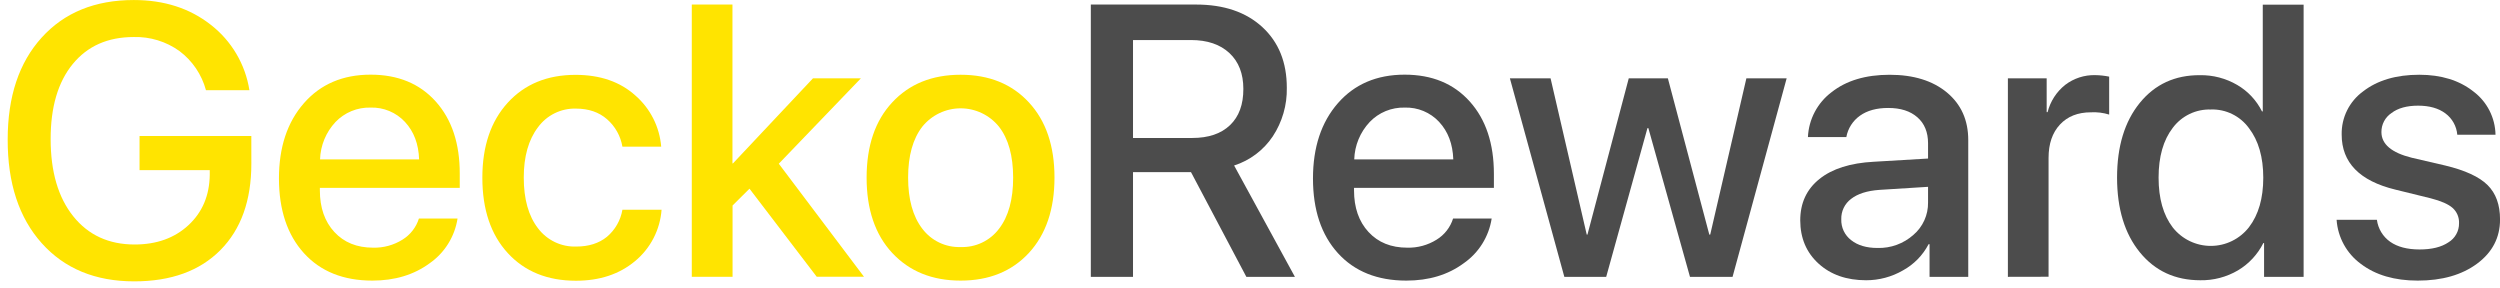
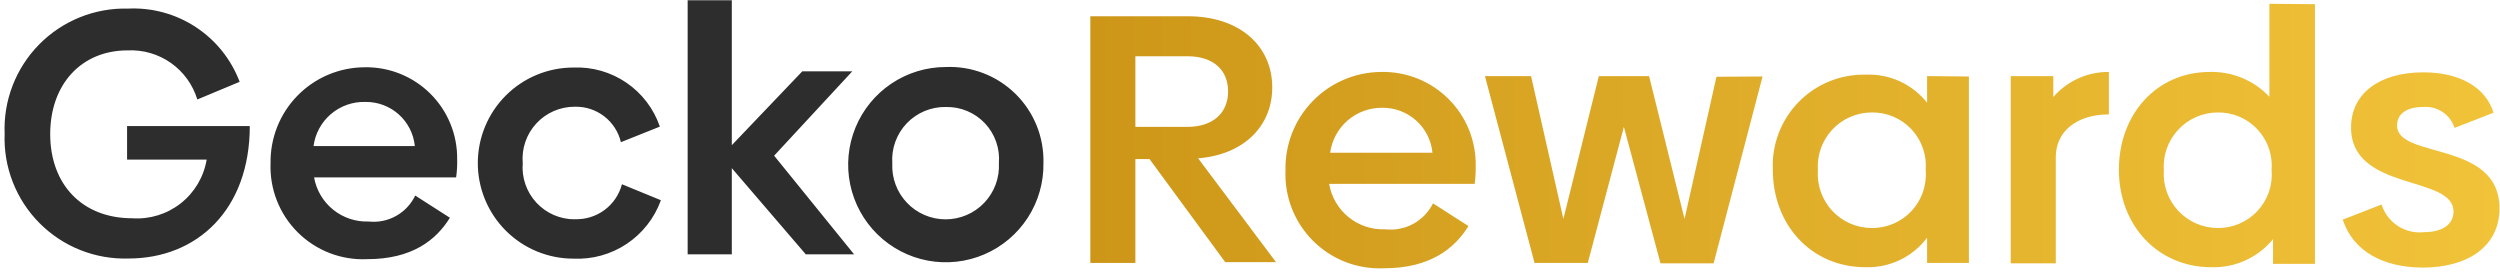
- <svg xmlns="http://www.w3.org/2000/svg" width="200" height="23" viewBox="0 0 200 23" fill="none">
-   <path d="M20.108 13.091C20.108 16.039 19.282 18.346 17.63 20.01C15.977 21.675 13.681 22.508 10.741 22.509C7.628 22.509 5.16 21.491 3.337 19.453C1.514 17.416 0.607 14.65 0.615 11.157C0.615 7.726 1.521 5.009 3.333 3.007C5.144 1.005 7.601 0.003 10.705 0.002C13.127 0.002 15.178 0.661 16.859 1.98C18.52 3.266 19.627 5.14 19.953 7.218H16.478C16.139 5.962 15.389 4.856 14.348 4.078C13.287 3.318 12.007 2.927 10.703 2.962C8.624 2.962 6.995 3.684 5.815 5.128C4.636 6.572 4.048 8.575 4.052 11.136C4.052 13.741 4.655 15.797 5.86 17.302C7.065 18.807 8.702 19.56 10.771 19.56C12.528 19.56 13.964 19.044 15.077 18.013C16.19 16.981 16.757 15.64 16.78 13.99V13.612H11.163V10.88H20.106L20.108 13.091Z" fill="#FFE400" />
-   <path d="M33.513 17.483H36.603C36.492 18.2 36.237 18.886 35.853 19.501C35.47 20.115 34.967 20.646 34.373 21.06C33.116 21.985 31.587 22.448 29.789 22.448C27.468 22.448 25.643 21.716 24.314 20.252C22.985 18.787 22.319 16.795 22.316 14.276C22.316 11.781 22.982 9.774 24.314 8.253C25.645 6.732 27.425 5.972 29.652 5.973C31.841 5.973 33.578 6.69 34.863 8.125C36.148 9.559 36.787 11.488 36.78 13.911V15.029H25.589V15.225C25.589 16.613 25.976 17.725 26.75 18.561C27.524 19.398 28.558 19.815 29.853 19.814C30.679 19.834 31.493 19.612 32.195 19.174C32.823 18.788 33.291 18.188 33.513 17.483V17.483ZM32.397 9.753C32.046 9.376 31.619 9.078 31.143 8.881C30.668 8.683 30.156 8.59 29.642 8.607C29.12 8.593 28.601 8.688 28.119 8.887C27.636 9.086 27.2 9.384 26.839 9.762C26.078 10.573 25.639 11.636 25.604 12.75H33.528C33.488 11.519 33.111 10.52 32.397 9.753Z" fill="#FFE400" />
-   <path d="M52.896 11.732H49.793C49.649 10.882 49.215 10.108 48.567 9.542C47.919 8.973 47.088 8.688 46.073 8.688C45.484 8.672 44.901 8.8 44.372 9.06C43.843 9.32 43.386 9.705 43.038 10.182C42.28 11.178 41.901 12.519 41.901 14.205C41.901 15.925 42.28 17.277 43.038 18.26C43.394 18.733 43.859 19.113 44.392 19.368C44.925 19.623 45.512 19.745 46.103 19.724C47.097 19.724 47.913 19.465 48.552 18.947C49.208 18.395 49.648 17.628 49.793 16.781H52.926C52.866 17.576 52.647 18.35 52.281 19.057C51.915 19.764 51.41 20.39 50.796 20.896C49.547 21.938 47.972 22.458 46.073 22.458C43.794 22.458 41.977 21.721 40.621 20.245C39.266 18.77 38.588 16.76 38.588 14.216C38.588 11.699 39.266 9.698 40.621 8.214C41.977 6.73 43.785 5.988 46.043 5.988C48.011 5.988 49.607 6.54 50.832 7.642C52.026 8.683 52.767 10.151 52.896 11.732V11.732Z" fill="#FFE400" />
-   <path d="M58.635 13.074L65.036 6.268H68.869L62.304 13.097L69.118 22.138H65.336L59.959 15.095L58.605 16.44V22.145H55.343V0.364H58.597V13.074H58.635Z" fill="#FFE400" />
-   <path d="M82.31 20.236C80.942 21.711 79.122 22.448 76.85 22.448C74.579 22.448 72.755 21.711 71.378 20.236C70.01 18.764 69.328 16.754 69.329 14.207C69.331 11.66 70.013 9.655 71.378 8.191C72.743 6.718 74.566 5.981 76.844 5.98C79.123 5.978 80.945 6.715 82.31 8.191C83.677 9.666 84.36 11.672 84.359 14.207C84.358 16.743 83.675 18.753 82.31 20.236ZM76.85 19.763C77.442 19.785 78.031 19.663 78.566 19.408C79.101 19.153 79.567 18.773 79.923 18.299C80.677 17.321 81.053 15.957 81.052 14.207C81.05 12.457 80.671 11.098 79.915 10.131C79.545 9.673 79.078 9.305 78.548 9.051C78.018 8.798 77.438 8.666 76.85 8.666C76.263 8.666 75.683 8.798 75.153 9.051C74.623 9.305 74.156 9.673 73.786 10.131C73.028 11.108 72.649 12.467 72.649 14.207C72.649 15.947 73.028 17.311 73.786 18.299C74.142 18.771 74.606 19.151 75.14 19.406C75.673 19.661 76.26 19.783 76.85 19.763Z" fill="#FFE400" />
-   <path d="M90.641 13.77V22.147H87.266V0.364H95.686C97.914 0.364 99.682 0.966 100.988 2.168C102.294 3.37 102.946 4.988 102.945 7.021C102.974 8.401 102.582 9.757 101.823 10.908C101.085 12.014 99.994 12.836 98.729 13.24L103.592 22.147H99.708L95.279 13.77H90.641ZM90.641 3.203V11.038H95.377C96.68 11.038 97.689 10.696 98.403 10.011C99.117 9.327 99.472 8.361 99.468 7.113C99.468 5.894 99.096 4.937 98.354 4.245C97.611 3.552 96.587 3.204 95.281 3.203H90.641Z" fill="#4C4C4C" />
-   <path d="M116.246 17.483H119.333C119.222 18.2 118.966 18.887 118.582 19.502C118.197 20.117 117.692 20.647 117.097 21.06C115.845 21.985 114.316 22.448 112.508 22.448C110.189 22.448 108.364 21.716 107.033 20.252C105.703 18.787 105.038 16.795 105.038 14.276C105.038 11.781 105.703 9.774 107.033 8.253C108.364 6.732 110.144 5.972 112.374 5.973C114.563 5.973 116.3 6.69 117.585 8.125C118.87 9.559 119.512 11.488 119.512 13.911V15.029H108.322V15.225C108.322 16.613 108.709 17.725 109.482 18.561C110.256 19.398 111.29 19.815 112.585 19.814C113.411 19.834 114.226 19.612 114.927 19.174C115.556 18.789 116.025 18.188 116.246 17.483V17.483ZM115.132 9.753C114.781 9.376 114.353 9.078 113.878 8.881C113.403 8.683 112.891 8.59 112.376 8.607C111.855 8.593 111.336 8.688 110.853 8.887C110.37 9.086 109.935 9.384 109.574 9.762C108.812 10.573 108.373 11.636 108.339 12.75H116.263C116.221 11.519 115.844 10.52 115.13 9.753H115.132Z" fill="#4C4C4C" />
-   <path d="M142.932 6.268L138.605 22.147H135.198L131.87 10.252H131.795L128.496 22.147H125.147L120.792 6.268H124.046L126.938 18.766H126.997L130.3 6.268H133.43L136.744 18.766H136.818L139.71 6.268H142.932Z" fill="#4C4C4C" />
-   <path d="M149.289 22.42C147.727 22.42 146.46 21.977 145.486 21.09C144.512 20.204 144.023 19.051 144.019 17.633C144.019 16.245 144.53 15.141 145.554 14.32C146.577 13.499 148.028 13.039 149.907 12.94L154.244 12.683V11.46C154.244 10.575 153.96 9.883 153.392 9.384C152.825 8.884 152.044 8.635 151.05 8.637C150.126 8.637 149.375 8.843 148.797 9.256C148.225 9.66 147.833 10.273 147.707 10.963H144.634C144.666 10.261 144.853 9.575 145.181 8.954C145.509 8.333 145.97 7.792 146.531 7.371C147.707 6.445 149.253 5.982 151.169 5.982C153.086 5.982 154.615 6.455 155.756 7.401C156.892 8.346 157.46 9.614 157.46 11.204V22.149H154.364V19.537H154.287C153.824 20.424 153.109 21.154 152.232 21.634C151.337 22.151 150.322 22.422 149.289 22.42V22.42ZM150.194 19.837C151.254 19.868 152.285 19.493 153.077 18.787C153.45 18.468 153.747 18.071 153.949 17.623C154.151 17.176 154.252 16.689 154.244 16.198V14.946L150.343 15.191C149.369 15.261 148.619 15.5 148.092 15.908C147.838 16.097 147.634 16.344 147.496 16.629C147.358 16.914 147.292 17.229 147.302 17.545C147.292 17.866 147.358 18.185 147.495 18.475C147.633 18.765 147.837 19.017 148.092 19.212C148.619 19.629 149.32 19.837 150.194 19.837Z" fill="#4C4C4C" />
-   <path d="M160.631 22.147V6.268H163.733V8.97H163.808C164.025 8.111 164.518 7.347 165.209 6.795C165.9 6.266 166.75 5.988 167.62 6.01C167.994 6.016 168.367 6.057 168.733 6.131V9.166C168.261 9.019 167.767 8.958 167.273 8.985C166.229 8.985 165.404 9.311 164.796 9.964C164.188 10.617 163.885 11.506 163.885 12.63V22.14L160.631 22.147Z" fill="#4C4C4C" />
-   <path d="M176.024 22.42C174.014 22.42 172.402 21.675 171.188 20.185C169.974 18.696 169.367 16.704 169.365 14.209C169.365 11.715 169.971 9.723 171.182 8.233C172.393 6.744 173.996 6.004 175.992 6.014C177.038 5.997 178.069 6.266 178.973 6.793C179.828 7.29 180.518 8.027 180.96 8.912H181.022V0.375H184.289V22.147H181.126V19.445H181.067C180.613 20.351 179.91 21.108 179.042 21.626C178.128 22.164 177.084 22.439 176.024 22.42V22.42ZM176.876 8.761C176.286 8.74 175.699 8.862 175.166 9.119C174.634 9.375 174.171 9.756 173.818 10.231C173.064 11.213 172.687 12.539 172.687 14.209C172.687 15.88 173.064 17.208 173.818 18.194C174.182 18.656 174.646 19.029 175.175 19.285C175.704 19.541 176.284 19.674 176.871 19.672C177.458 19.671 178.038 19.536 178.565 19.277C179.093 19.018 179.555 18.643 179.917 18.179C180.681 17.183 181.062 15.863 181.062 14.218C181.062 12.573 180.681 11.251 179.917 10.252C179.57 9.775 179.113 9.389 178.584 9.129C178.055 8.868 177.471 8.741 176.882 8.758L176.876 8.761Z" fill="#4C4C4C" />
-   <path d="M187.334 10.765C187.321 10.093 187.47 9.427 187.769 8.826C188.068 8.224 188.508 7.704 189.051 7.309C190.196 6.423 191.693 5.98 193.54 5.98C195.297 5.98 196.74 6.425 197.869 7.316C198.408 7.719 198.848 8.241 199.156 8.842C199.463 9.442 199.629 10.105 199.641 10.78H196.583C196.555 10.444 196.456 10.117 196.292 9.823C196.128 9.528 195.904 9.273 195.633 9.072C195.082 8.66 194.355 8.453 193.45 8.453C192.546 8.453 191.836 8.65 191.321 9.042C191.07 9.209 190.865 9.435 190.724 9.701C190.583 9.968 190.511 10.265 190.514 10.566C190.514 11.532 191.322 12.217 192.939 12.619L195.605 13.238C197.202 13.621 198.335 14.142 199.002 14.801C199.669 15.459 200.003 16.378 200.003 17.556C200.003 19.004 199.393 20.182 198.173 21.088C196.954 21.994 195.369 22.448 193.418 22.448C191.561 22.448 190.048 22.004 188.878 21.118C188.315 20.708 187.849 20.179 187.512 19.569C187.175 18.959 186.976 18.282 186.928 17.586H190.152C190.198 17.937 190.317 18.274 190.5 18.577C190.683 18.88 190.927 19.141 191.217 19.344C191.799 19.751 192.579 19.956 193.559 19.957C194.538 19.958 195.309 19.769 195.872 19.389C196.135 19.231 196.353 19.006 196.502 18.737C196.652 18.468 196.728 18.165 196.723 17.857C196.733 17.628 196.692 17.4 196.604 17.189C196.515 16.977 196.38 16.789 196.21 16.636C195.869 16.333 195.286 16.077 194.464 15.866L191.632 15.17C188.765 14.473 187.333 13.004 187.334 10.765Z" fill="#4C4C4C" />
+ <svg xmlns="http://www.w3.org/2000/svg" width="431" height="47" viewBox="0 0 431 47" fill="none">
+   <path d="M21.908 21.738H43.063C43.063 36.175 33.952 44.568 22.154 44.568C19.313 44.656 16.483 44.159 13.842 43.107C11.2 42.055 8.804 40.471 6.801 38.454C4.798 36.437 3.231 34.029 2.198 31.38C1.166 28.732 0.689 25.899 0.798 23.058C0.683 20.219 1.153 17.386 2.179 14.736C3.204 12.085 4.764 9.674 6.76 7.651C8.756 5.628 11.146 4.036 13.783 2.975C16.419 1.914 19.246 1.405 22.087 1.481C26.215 1.285 30.299 2.401 33.754 4.669C37.209 6.937 39.856 10.24 41.317 14.105L34.019 17.149C33.243 14.598 31.637 12.379 29.454 10.845C27.272 9.312 24.639 8.553 21.975 8.688C14.05 8.688 8.655 14.508 8.655 23.125C8.655 31.743 14.118 37.63 22.804 37.63C25.817 37.838 28.799 36.917 31.171 35.047C33.542 33.177 35.132 30.491 35.631 27.512H21.908V21.738ZM78.815 27.423C78.844 28.478 78.784 29.534 78.636 30.579H54.145C54.532 32.767 55.696 34.742 57.424 36.141C59.151 37.539 61.326 38.266 63.547 38.189C65.186 38.368 66.839 38.034 68.279 37.232C69.719 36.43 70.874 35.2 71.584 33.713L77.561 37.54C75.166 41.435 70.98 44.68 63.301 44.68C61.096 44.781 58.895 44.423 56.836 43.629C54.777 42.835 52.906 41.622 51.34 40.067C49.774 38.512 48.548 36.649 47.74 34.596C46.932 32.543 46.559 30.344 46.645 28.139C46.61 25.987 47.002 23.85 47.798 21.85C48.594 19.851 49.779 18.029 51.285 16.491C52.79 14.952 54.586 13.728 56.568 12.888C58.55 12.048 60.678 11.61 62.831 11.598C64.928 11.556 67.013 11.935 68.961 12.714C70.909 13.492 72.68 14.654 74.171 16.13C75.662 17.605 76.841 19.365 77.639 21.305C78.436 23.245 78.836 25.326 78.815 27.423ZM71.517 25.185C71.31 23.081 70.321 21.133 68.745 19.723C67.17 18.314 65.123 17.547 63.01 17.574C60.839 17.506 58.72 18.247 57.065 19.654C55.41 21.06 54.337 23.031 54.055 25.185H71.517ZM99.075 37.809C97.834 37.813 96.606 37.559 95.468 37.064C94.331 36.568 93.309 35.842 92.467 34.931C91.625 34.02 90.981 32.943 90.577 31.77C90.173 30.597 90.018 29.353 90.12 28.117C90.014 26.879 90.168 25.632 90.57 24.456C90.973 23.281 91.615 22.202 92.458 21.288C93.3 20.374 94.323 19.646 95.463 19.149C96.602 18.652 97.832 18.398 99.075 18.402C100.904 18.348 102.695 18.926 104.147 20.04C105.599 21.153 106.623 22.733 107.044 24.513L113.76 21.827C112.706 18.749 110.684 16.094 107.997 14.259C105.311 12.424 102.102 11.506 98.851 11.643C94.481 11.643 90.29 13.379 87.2 16.468C84.11 19.557 82.374 23.748 82.374 28.117C82.374 32.486 84.11 36.676 87.2 39.766C90.29 42.855 94.481 44.591 98.851 44.591C102.113 44.746 105.338 43.851 108.054 42.038C110.769 40.225 112.832 37.59 113.939 34.518L107.223 31.765C106.755 33.547 105.692 35.116 104.21 36.211C102.728 37.306 100.916 37.862 99.075 37.786V37.809ZM146.937 12.292H138.318L126.163 25.028V0.048H118.551V43.852H126.163V28.99L138.923 43.852H147.251L133.461 26.841L146.937 12.292ZM179.89 28.094C179.948 31.435 179.01 34.718 177.196 37.524C175.381 40.33 172.773 42.532 169.702 43.851C166.632 45.17 163.238 45.545 159.953 44.929C156.669 44.312 153.642 42.733 151.258 40.391C148.875 38.049 147.242 35.05 146.569 31.778C145.895 28.505 146.211 25.106 147.476 22.013C148.742 18.92 150.899 16.274 153.673 14.412C156.448 12.549 159.714 11.554 163.056 11.553C165.266 11.461 167.473 11.823 169.538 12.618C171.603 13.412 173.483 14.623 175.061 16.173C176.639 17.724 177.882 19.582 178.713 21.633C179.544 23.683 179.944 25.883 179.89 28.094ZM172.212 28.094C172.309 26.85 172.144 25.599 171.729 24.423C171.315 23.246 170.658 22.168 169.802 21.26C168.946 20.352 167.91 19.632 166.76 19.148C165.61 18.663 164.371 18.425 163.123 18.447C161.858 18.416 160.6 18.65 159.43 19.133C158.261 19.615 157.205 20.337 156.33 21.252C155.456 22.166 154.782 23.253 154.352 24.443C153.922 25.633 153.745 26.899 153.832 28.162C153.771 29.406 153.963 30.651 154.397 31.819C154.831 32.987 155.498 34.055 156.358 34.958C157.217 35.861 158.251 36.579 159.396 37.07C160.542 37.561 161.776 37.815 163.022 37.815C164.269 37.815 165.502 37.561 166.648 37.07C167.793 36.579 168.827 35.861 169.687 34.958C170.546 34.055 171.213 32.987 171.647 31.819C172.081 30.651 172.273 29.406 172.212 28.162V28.094Z" fill="#2D2D2D" />
+   <path d="M198.18 27.423H195.74V45.329H187.972V2.802H204.784C213.739 2.802 219.335 7.927 219.335 15.068C219.335 21.782 214.388 26.684 206.553 27.289L219.985 45.195H211.231L198.18 27.423ZM195.74 21.872H204.694C209.172 21.872 211.724 19.432 211.724 15.761C211.724 12.091 209.217 9.696 204.694 9.696H195.74V21.872ZM238.834 39.532C240.498 39.72 242.179 39.391 243.649 38.59C245.119 37.789 246.306 36.555 247.05 35.056L253.161 38.973C250.721 42.934 246.445 46.247 238.61 46.247C236.36 46.355 234.112 45.993 232.009 45.184C229.906 44.375 227.995 43.138 226.397 41.55C224.798 39.963 223.548 38.06 222.726 35.963C221.903 33.866 221.526 31.621 221.619 29.37C221.568 27.17 221.956 24.981 222.76 22.932C223.564 20.883 224.768 19.015 226.302 17.435C227.835 15.856 229.668 14.598 231.693 13.734C233.717 12.87 235.894 12.418 238.095 12.404C240.24 12.356 242.373 12.74 244.366 13.534C246.359 14.329 248.172 15.517 249.695 17.028C251.218 18.538 252.422 20.34 253.233 22.327C254.044 24.313 254.446 26.442 254.415 28.587C254.429 29.627 254.369 30.666 254.236 31.698H229.141C229.526 33.96 230.723 36.004 232.507 37.446C234.292 38.888 236.541 39.63 238.834 39.532ZM246.96 26.326C246.747 24.181 245.736 22.195 244.127 20.761C242.519 19.326 240.43 18.549 238.274 18.582C236.095 18.562 233.983 19.337 232.334 20.763C230.686 22.189 229.614 24.167 229.32 26.326H246.96ZM303.867 13.187L295.427 45.397H286.271L279.958 21.872L273.735 45.329H264.556L256.005 13.12H263.952L269.526 37.742L275.638 13.12H284.301L290.413 37.742L295.92 13.232L303.867 13.187ZM339.439 13.187V45.329H332.231V40.987C330.996 42.625 329.385 43.942 327.535 44.826C325.684 45.71 323.647 46.136 321.597 46.068C312.352 46.068 305.636 38.861 305.636 29.258C305.537 27.117 305.879 24.977 306.641 22.973C307.403 20.969 308.568 19.142 310.064 17.607C311.56 16.071 313.356 14.858 315.34 14.044C317.324 13.23 319.453 12.832 321.597 12.874C323.626 12.777 325.649 13.165 327.499 14.006C329.348 14.847 330.97 16.116 332.231 17.709V13.12L339.439 13.187ZM331.985 29.326C332.092 28.043 331.928 26.752 331.503 25.536C331.079 24.321 330.403 23.209 329.521 22.271C328.638 21.334 327.568 20.593 326.381 20.096C325.193 19.599 323.914 19.358 322.627 19.387C321.355 19.397 320.098 19.666 318.935 20.18C317.771 20.693 316.724 21.439 315.86 22.373C314.996 23.306 314.332 24.406 313.91 25.606C313.487 26.806 313.315 28.079 313.404 29.348C313.315 30.617 313.487 31.89 313.91 33.09C314.332 34.289 314.996 35.39 315.86 36.323C316.724 37.256 317.771 38.003 318.935 38.516C320.098 39.03 321.355 39.299 322.627 39.308C323.922 39.333 325.208 39.083 326.401 38.577C327.594 38.072 328.667 37.32 329.549 36.372C330.432 35.424 331.105 34.3 331.525 33.075C331.945 31.849 332.101 30.549 331.985 29.258V29.326ZM363.572 12.471V19.723C357.953 19.723 354.416 22.723 354.416 27.065V45.397H346.648V13.12H353.991V16.724C355.179 15.352 356.651 14.255 358.306 13.509C359.96 12.763 361.757 12.386 363.572 12.404V12.471ZM399.1 0.72V45.486H391.869V41.233C390.586 42.8 388.959 44.052 387.116 44.89C385.272 45.728 383.26 46.131 381.235 46.068C372.012 46.068 365.296 38.861 365.296 29.258C365.296 19.656 371.833 12.404 380.967 12.404C382.884 12.354 384.79 12.709 386.56 13.445C388.331 14.182 389.926 15.284 391.242 16.679V0.653L399.1 0.72ZM391.622 29.326C391.729 28.045 391.566 26.756 391.143 25.542C390.72 24.328 390.046 23.217 389.166 22.28C388.286 21.343 387.219 20.602 386.034 20.103C384.849 19.605 383.573 19.361 382.287 19.387C381.014 19.397 379.757 19.666 378.592 20.18C377.427 20.693 376.379 21.439 375.513 22.372C374.647 23.304 373.981 24.405 373.556 25.604C373.131 26.804 372.956 28.078 373.042 29.348C372.956 30.618 373.131 31.892 373.556 33.092C373.981 34.291 374.647 35.391 375.513 36.324C376.379 37.257 377.427 38.003 378.592 38.516C379.757 39.029 381.014 39.299 382.287 39.308C383.581 39.329 384.864 39.078 386.054 38.571C387.244 38.063 388.314 37.311 389.195 36.363C390.075 35.416 390.746 34.293 391.165 33.069C391.583 31.845 391.739 30.547 391.622 29.258V29.326ZM403.868 37.876L410.584 35.257C411.062 36.777 412.054 38.084 413.389 38.953C414.724 39.823 416.321 40.202 417.904 40.025C421.016 40.025 422.986 38.726 422.986 36.466C422.986 30.131 405.323 33.063 405.323 21.984C405.323 16.119 410.203 12.471 417.792 12.471C424.016 12.471 428.538 15.023 429.881 19.432L423.165 22.051C422.803 20.921 422.067 19.949 421.078 19.294C420.089 18.639 418.907 18.34 417.725 18.447C414.86 18.447 413.248 19.678 413.248 21.626C413.248 27.49 430.911 24.133 430.911 35.928C430.911 42.352 425.65 46.135 417.591 46.135C410.696 46.068 405.637 43.248 403.868 37.809V37.876Z" fill="url(#paint0_linear_101_15)" />
+   <defs>
+     <linearGradient id="paint0_linear_101_15" x1="187.972" y1="23.394" x2="431.001" y2="23.394" gradientUnits="userSpaceOnUse">
+       <stop stop-color="#CD9618" />
+       <stop offset="0.47" stop-color="#DFAD29" />
+       <stop offset="1" stop-color="#F1C339" />
+     </linearGradient>
+   </defs>
</svg>
